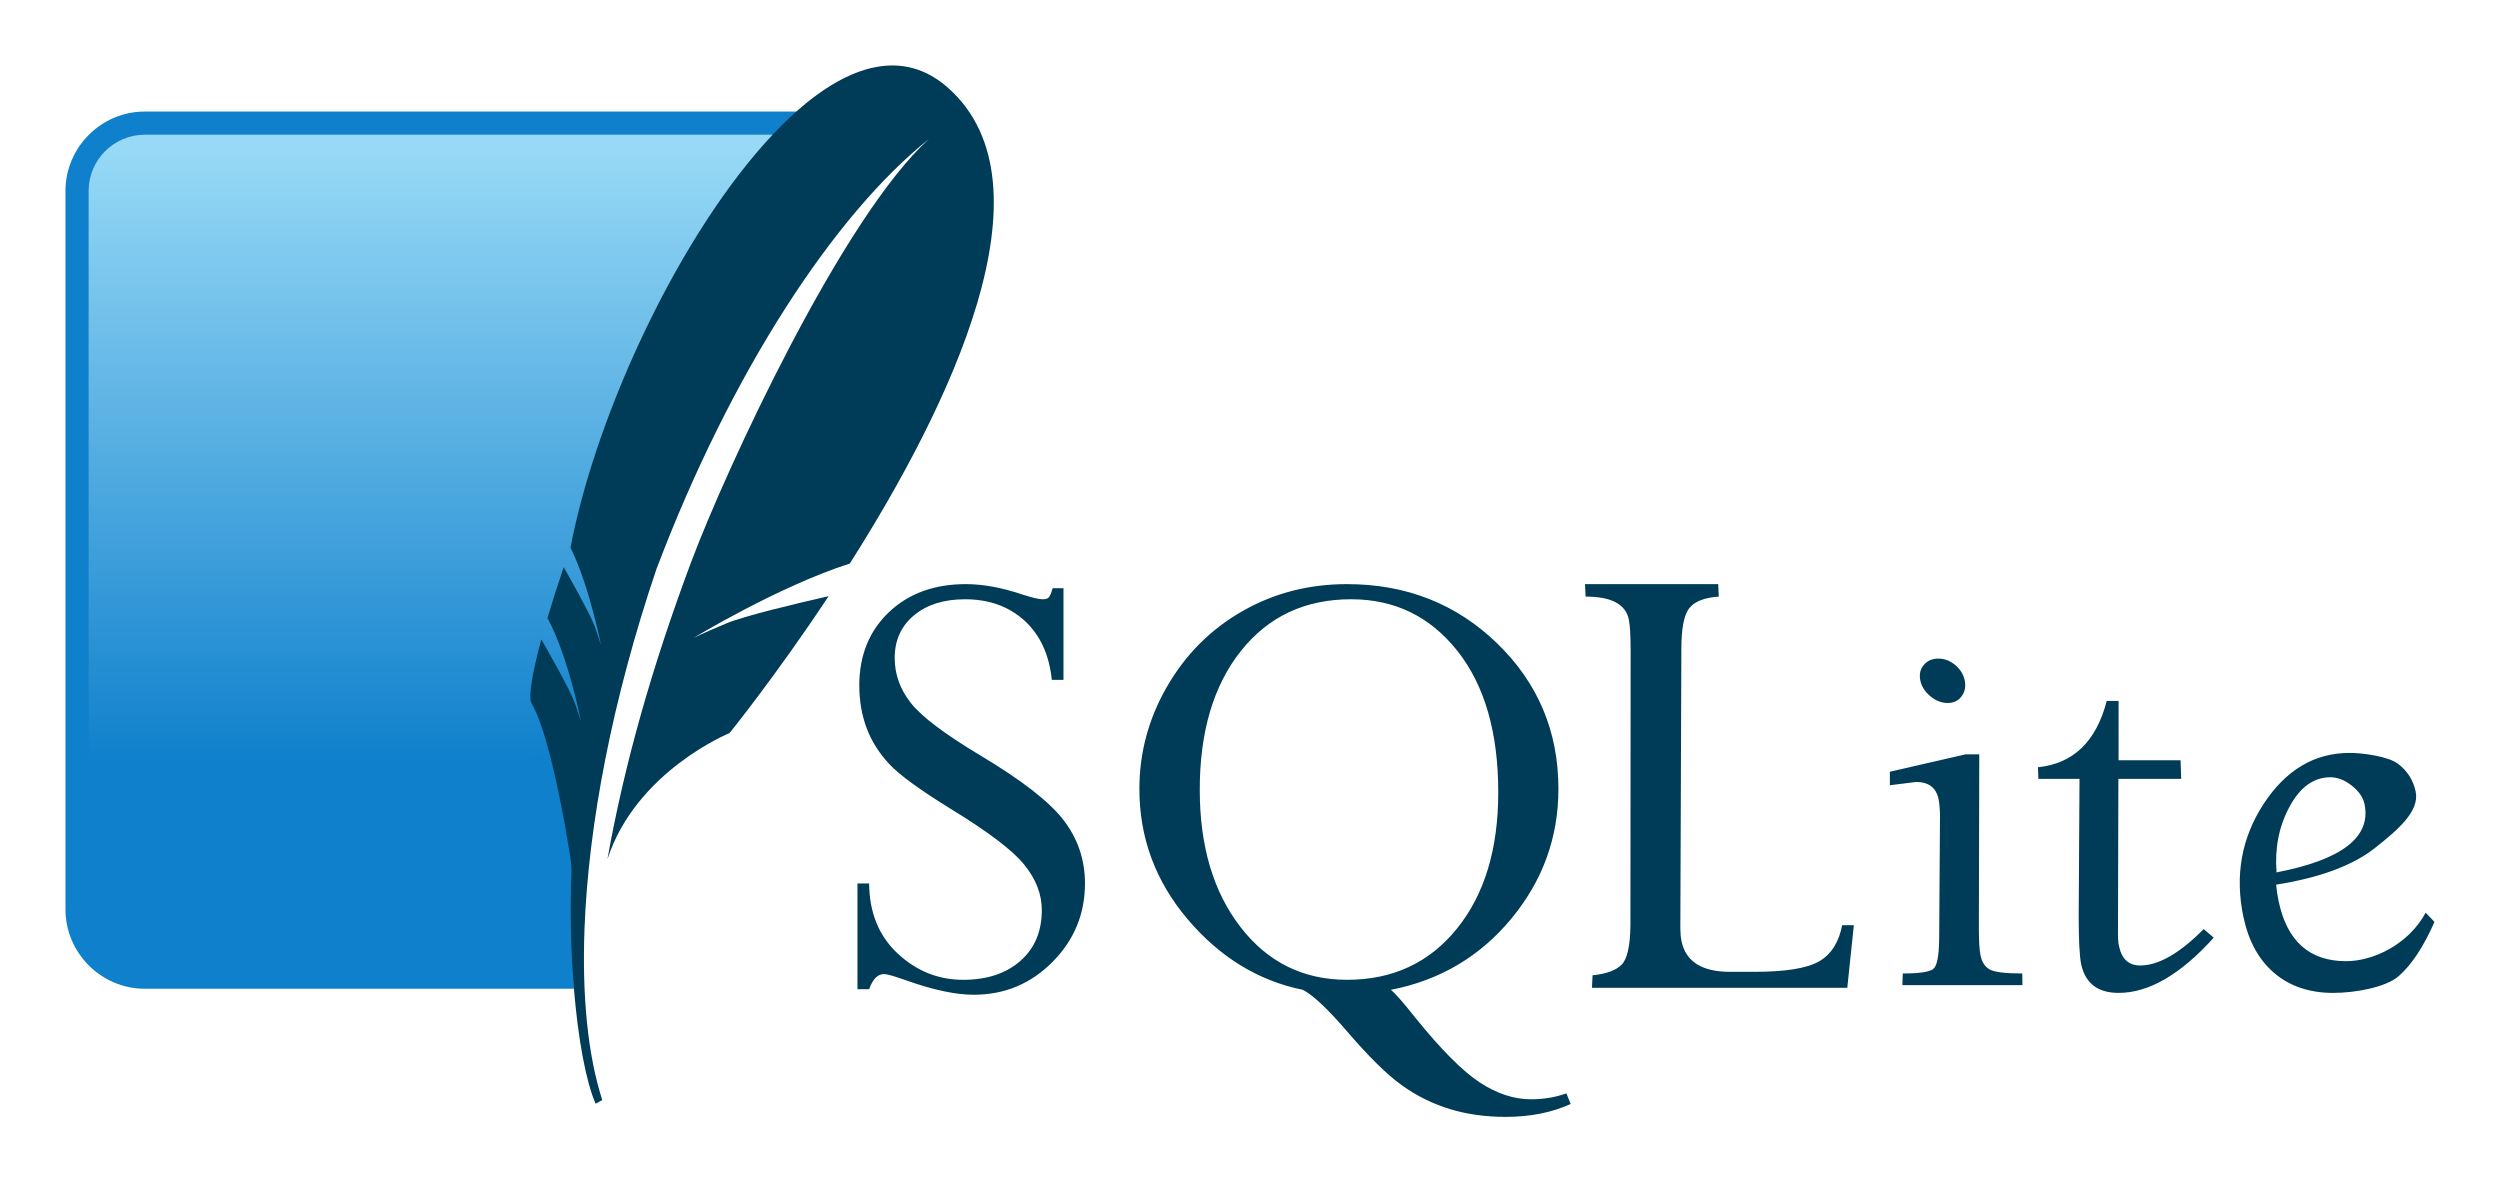
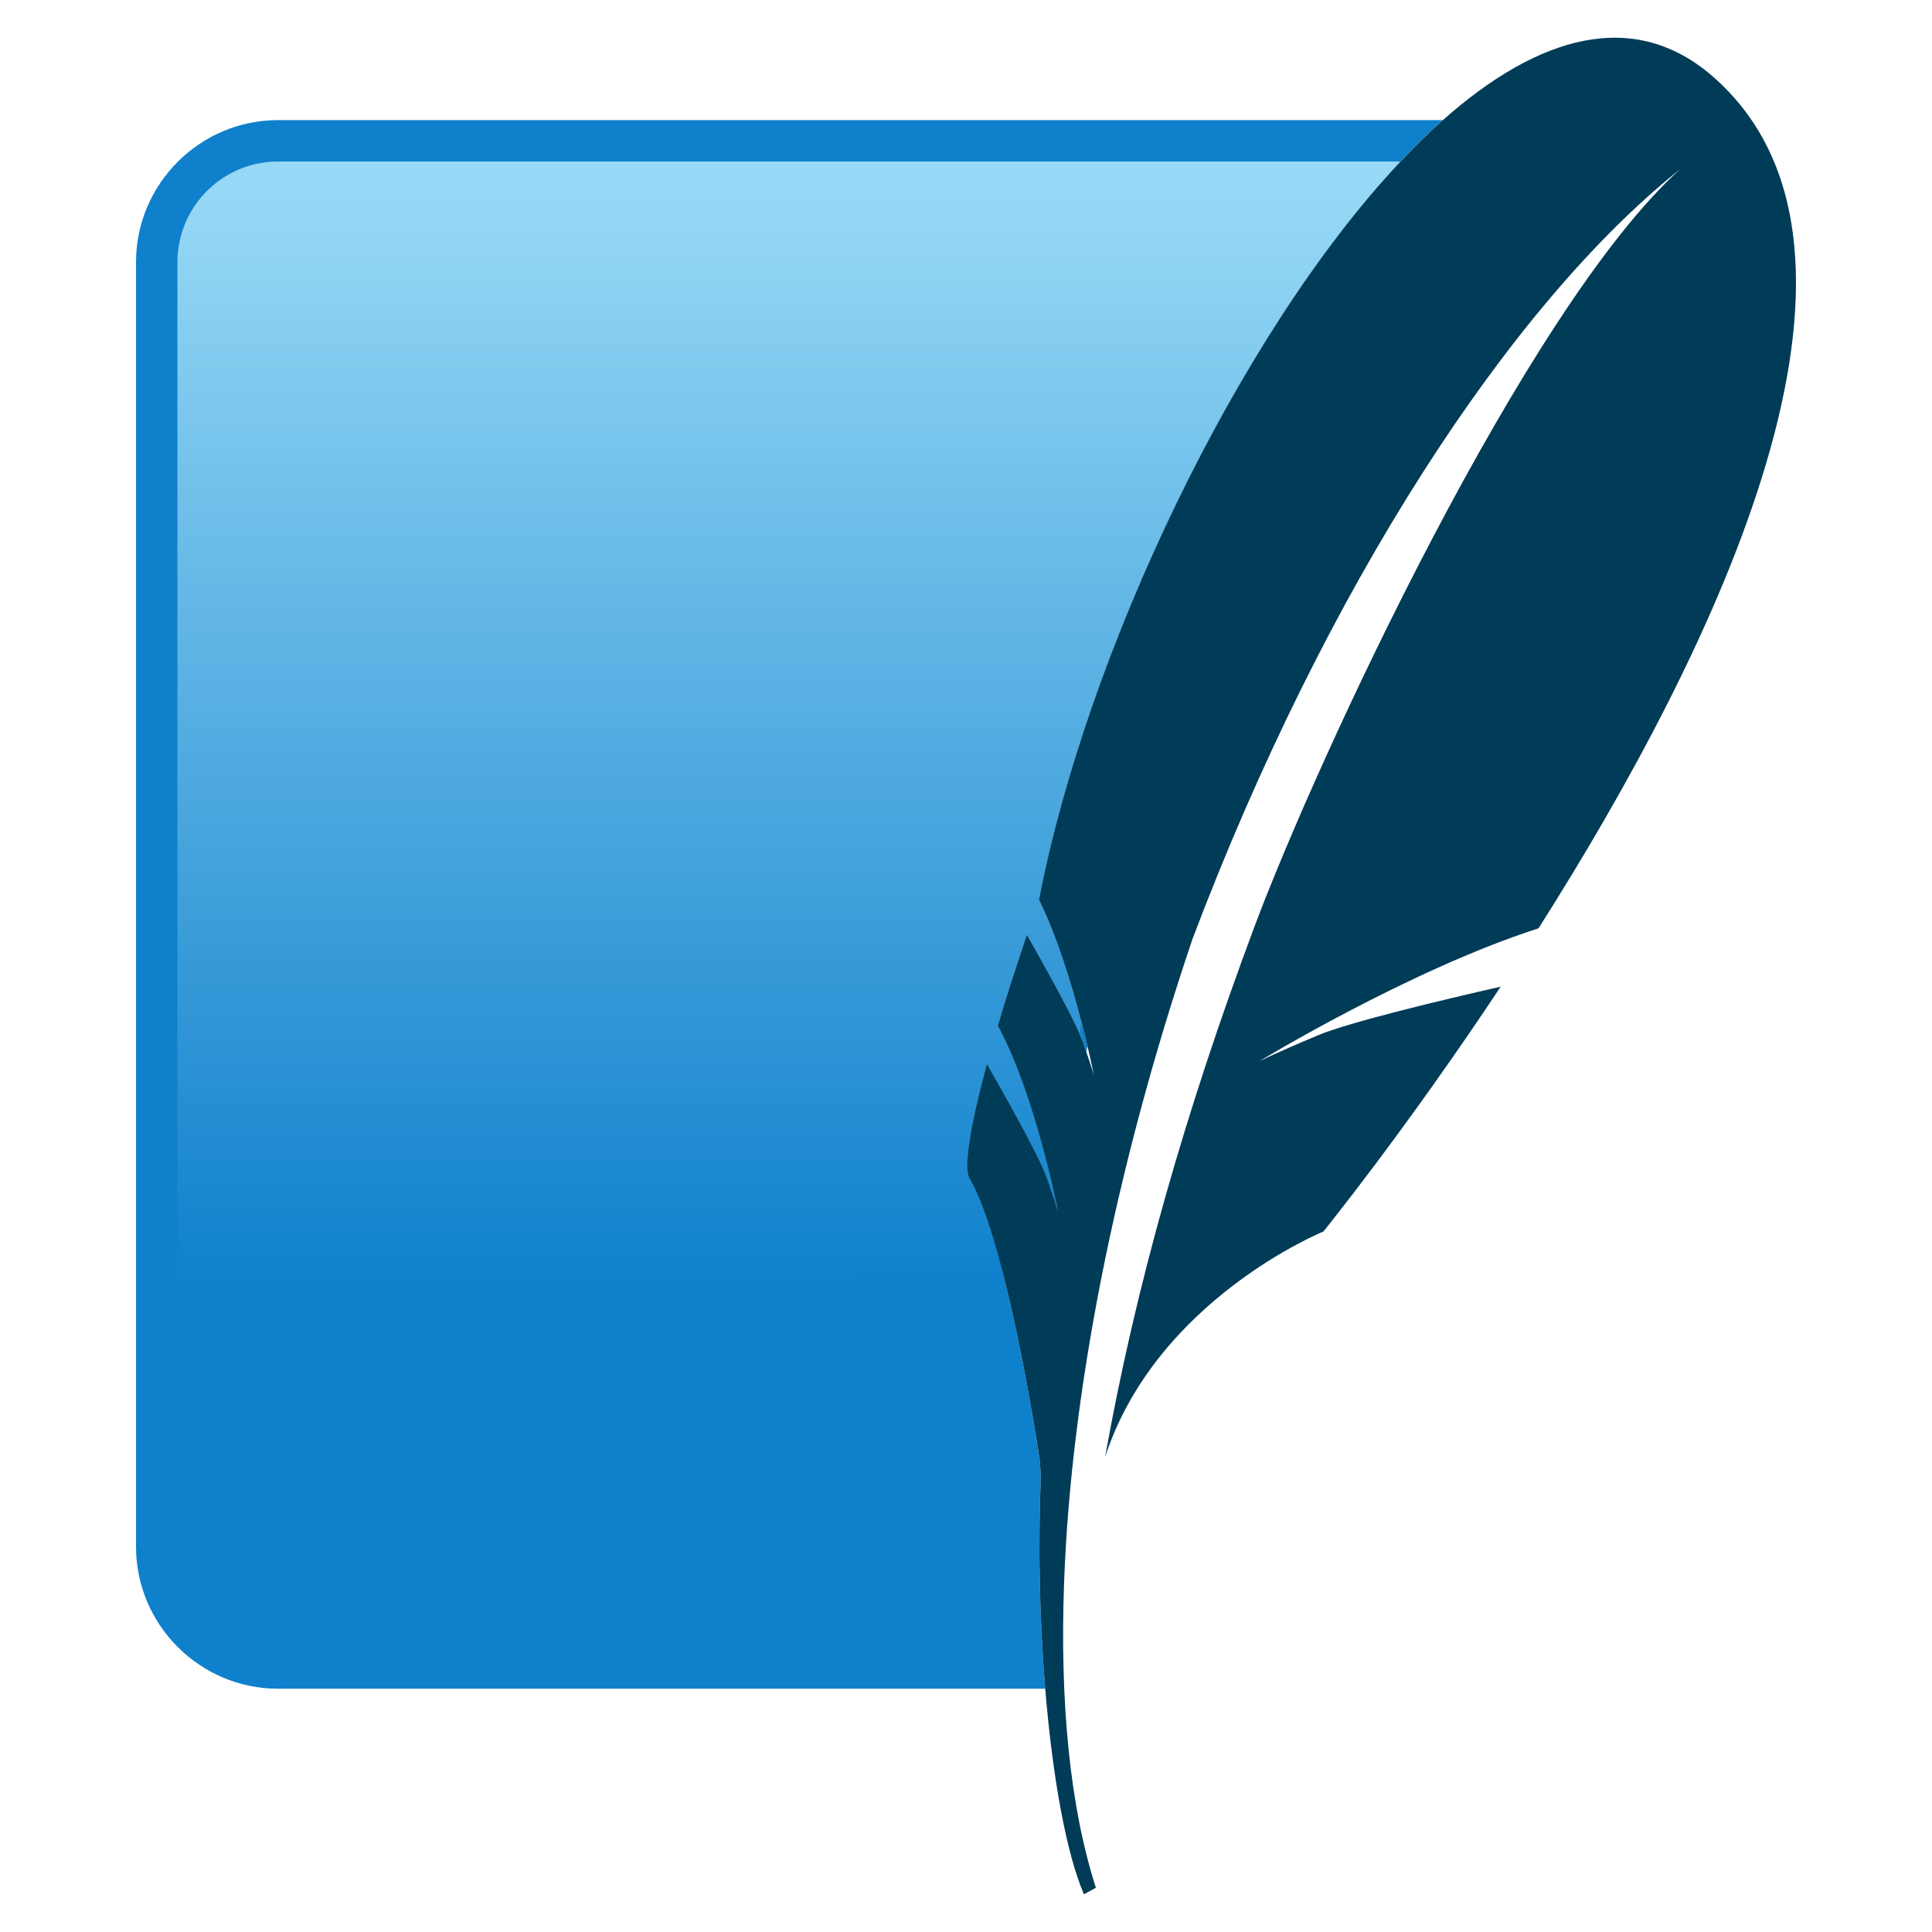
- <svg xmlns="http://www.w3.org/2000/svg" xmlns:xlink="http://www.w3.org/1999/xlink" version="1.1" width="381.851" height="180.603" id="svg2985" xml:space="preserve">
+ <svg xmlns="http://www.w3.org/2000/svg" xmlns:xlink="http://www.w3.org/1999/xlink" id="svg2985" version="1.1" width="256" height="256" xml:space="preserve">
  <defs id="defs2989">
-     <linearGradient x1="0" y1="0" x2="1" y2="0" id="linearGradient3027" gradientUnits="userSpaceOnUse" gradientTransform="matrix(-4.02e-6,-91.8907,-91.8907,4.02e-6,85.8809,161.434)" spreadMethod="pad">
-       <stop id="stop3029" style="stop-color:#97d9f6;stop-opacity:1" offset="0" />
-       <stop id="stop3031" style="stop-color:#0f80cc;stop-opacity:1" offset="0.92" />
-       <stop id="stop3033" style="stop-color:#0f80cc;stop-opacity:1" offset="1" />
+     <linearGradient x1="0" y1="0" x2="1" y2="0" gradientUnits="userSpaceOnUse" gradientTransform="matrix(-4.02e-6,-91.8907,-91.8907,4.02e-6,85.8809,161.434)" spreadMethod="pad" id="linearGradient3027">
+       <stop style="stop-opacity:1;stop-color:#97d9f6" offset="0" id="stop3029" />
+       <stop style="stop-opacity:1;stop-color:#0f80cc" offset="0.92" id="stop3031" />
+       <stop style="stop-opacity:1;stop-color:#0f80cc" offset="1" id="stop3033" />
    </linearGradient>
-     <linearGradient x1="-15.615" y1="-9.108" x2="-6.741" y2="-9.108" id="linearGradient5421" xlink:href="#linearGradient3027" gradientUnits="userSpaceOnUse" gradientTransform="matrix(-4.02e-7,-9.18907,-9.18907,4.02e-7,8.58809,16.1434)" spreadMethod="pad" />
-     <linearGradient x1="-15.615" y1="-9.108" x2="-6.741" y2="-9.108" id="linearGradient2995" xlink:href="#linearGradient3027" gradientUnits="userSpaceOnUse" gradientTransform="matrix(-5.025e-7,11.48634,-11.48634,-5.025e-7,-30.83964,202.187)" spreadMethod="pad" />
+     <linearGradient xlink:href="#linearGradient3027" id="linearGradient5421" gradientUnits="userSpaceOnUse" gradientTransform="matrix(-4.02e-7,-9.18907,-9.18907,4.02e-7,8.58809,16.1434)" spreadMethod="pad" x1="-15.615" y1="-9.108" x2="-6.741" y2="-9.108" />
+     <linearGradient xlink:href="#linearGradient3027" id="linearGradient3003" gradientUnits="userSpaceOnUse" gradientTransform="matrix(-4.02e-7,-9.18907,-9.18907,4.02e-7,8.58809,16.1434)" spreadMethod="pad" x1="-15.615" y1="-9.108" x2="-6.741" y2="-9.108" />
  </defs>
-   <path d="m 147.531,89.219 c -4.822,0 -8.744,1.427 -11.75,4.281 -3.006,2.856 -4.531,6.6 -4.531,11.188 0,2.377 0.379,4.545 1.125,6.531 0.746,1.99 1.907,3.834 3.469,5.5 1.561,1.667 4.686,3.933 9.344,6.812 5.715,3.489 9.455,6.32 11.25,8.531 1.796,2.209 2.688,4.524 2.688,6.938 0,3.232 -1.064,5.811 -3.25,7.75 -2.19,1.94 -5.119,2.906 -8.75,2.906 -3.83,0 -7.166,-1.35 -10.031,-4.031 -2.865,-2.685 -4.311,-6.236 -4.344,-10.688 l -1.781,0 0,16.156 1.781,0 c 0.544,-1.53 1.296,-2.312 2.281,-2.312 0.474,0 1.584,0.327 3.312,0.938 4.206,1.497 7.66,2.219 10.375,2.219 4.679,0 8.672,-1.639 12,-4.969 3.322,-3.329 5,-7.344 5,-12.031 0,-3.635 -1.107,-6.869 -3.281,-9.687 -2.174,-2.822 -6.401,-6.105 -12.719,-9.875 -5.436,-3.266 -8.965,-5.926 -10.594,-8 -1.631,-2.071 -2.469,-4.361 -2.469,-6.875 0,-2.719 0.999,-4.903 2.969,-6.531 1.97,-1.63 4.551,-2.438 7.781,-2.438 3.635,0 6.665,1.079 9.062,3.25 2.395,2.175 3.78,5.189 4.188,9.063 l 1.781,0 0,-14 -1.656,0 c -0.203,0.714 -0.39,1.17 -0.562,1.375 -0.168,0.204 -0.49,0.312 -0.969,0.312 -0.576,0 -1.604,-0.242 -3.062,-0.719 -3.125,-1.052 -6.006,-1.594 -8.656,-1.594 z m 58.219,0 c -5.876,0 -11.211,1.385 -16.031,4.156 -4.827,2.766 -8.649,6.607 -11.469,11.5 -2.819,4.892 -4.219,10.088 -4.219,15.625 0,7.439 2.435,14.066 7.344,19.875 4.911,5.805 10.796,9.422 17.625,10.812 1.561,0.814 3.795,2.913 6.719,6.312 3.295,3.836 6.082,6.603 8.375,8.25 2.29,1.648 4.763,2.857 7.375,3.656 2.615,0.796 5.442,1.188 8.5,1.188 3.703,0 7.018,-0.643 9.938,-1.969 L 239.25,167 c -1.695,0.611 -3.502,0.906 -5.406,0.906 -2.584,0 -5.195,-0.852 -7.812,-2.562 -2.614,-1.715 -5.883,-4.986 -9.781,-9.812 -1.833,-2.312 -3.098,-3.772 -3.812,-4.344 7.471,-1.459 13.615,-5.08 18.406,-10.875 4.79,-5.793 7.188,-12.403 7.188,-19.812 0,-8.797 -3.13,-16.191 -9.344,-22.219 -6.219,-6.029 -13.866,-9.062 -22.938,-9.062 z m 36.344,0 0.094,1.906 c 3.913,0 6.104,1.153 6.594,3.469 0.182,0.829 0.266,2.359 0.281,4.562 l -0.031,42.156 c -0.033,3.148 -0.481,5.159 -1.344,6.031 -0.864,0.866 -2.324,1.409 -4.438,1.625 l -0.094,1.906 39,0 1,-9.562 -1.781,0 c -0.509,2.605 -1.675,4.471 -3.531,5.531 -1.861,1.068 -5.152,1.594 -9.906,1.594 l -3.688,0 c -4.277,0 -6.753,-1.546 -7.406,-4.656 -0.135,-0.615 -0.181,-1.275 -0.188,-2 l 0.156,-42.625 c -10e-4,-3.143 0.396,-5.25 1.219,-6.281 0.831,-1.028 2.33,-1.603 4.5,-1.75 l -0.094,-1.906 -20.344,0 z m -35.719,2.312 c 6.628,0 12.039,2.61 16.219,7.875 4.179,5.267 6.25,12.485 6.25,21.625 0,8.661 -2.101,15.596 -6.312,20.812 -4.211,5.215 -9.816,7.812 -16.781,7.812 -6.691,0 -12.117,-2.679 -16.281,-8.062 -4.16,-5.384 -6.219,-12.373 -6.219,-20.969 0,-8.832 2.084,-15.903 6.281,-21.188 4.195,-5.279 9.812,-7.906 16.844,-7.906 z m 89.688,9.063 c -0.951,0 -1.676,0.321 -2.219,0.969 -0.555,0.645 -0.725,1.426 -0.531,2.375 0.188,0.92 0.706,1.727 1.531,2.406 0.82,0.679 1.705,1.031 2.656,1.031 0.92,0 1.621,-0.353 2.125,-1.031 0.504,-0.679 0.657,-1.486 0.469,-2.406 -0.194,-0.949 -0.695,-1.73 -1.469,-2.375 -0.782,-0.647 -1.643,-0.969 -2.562,-0.969 z m 25.719,6.469 c -1.616,6.218 -5.12,9.582 -10.5,10.125 l 0.062,1.781 6.281,0 -0.125,21.062 c 0.01,3.601 0.12,5.998 0.375,7.219 0.619,2.921 2.526,4.406 5.719,4.406 4.619,0 9.464,-2.813 14.531,-8.438 l -1.531,-1.312 c -3.659,3.704 -6.894,5.562 -9.719,5.562 -1.736,0 -2.812,-0.999 -3.219,-2.969 C 323.545,144.022 323.5,143.462 323.5,142.812 l 0.062,-23.844 9.594,0 -0.094,-2.844 -9.469,0 0,-9.062 -1.812,0 z m 37.094,7.938 c -5.366,0 -9.731,2.605 -13.125,7.781 -3.376,5.185 -4.421,10.93 -3.094,17.25 0.781,3.702 2.337,6.571 4.719,8.594 2.377,2.022 5.394,3.031 9,3.031 3.357,0 8.033,-0.85 10,-2.562 1.972,-1.711 3.79,-4.484 5.469,-8.281 L 370.5,139.406 c -2.678,4.926 -8.081,7.406 -12.156,7.406 -5.603,0 -9.034,-3.074 -10.312,-9.188 -0.166,-0.78 -0.29,-1.619 -0.375,-2.5 6.665,-1.055 11.716,-2.924 15.125,-5.625 3.406,-2.703 6.826,-5.567 6.188,-8.594 -0.38,-1.798 -1.314,-3.212 -2.75,-4.281 -1.455,-1.068 -5.232,-1.625 -7.344,-1.625 z m -58.656,0.219 -11.562,2.656 0,2.062 4,-0.5 c 1.938,0 3.078,0.877 3.438,2.625 0.121,0.585 0.198,1.406 0.219,2.438 l -0.125,18.906 c -0.033,2.616 -0.323,4.137 -0.906,4.594 -0.589,0.458 -2.141,0.688 -4.656,0.688 l -0.062,1.781 18.344,0 -0.031,-1.781 c -2.549,0 -4.201,-0.201 -4.938,-0.594 -0.724,-0.39 -1.222,-1.1 -1.438,-2.188 -0.166,-0.784 -0.239,-2.134 -0.25,-4 l 0.062,-26.687 -2.094,0 z m 55.719,3.5 c 1.116,0 2.195,0.431 3.281,1.281 1.071,0.847 1.724,1.789 1.938,2.812 1.046,5.026 -3.41,8.501 -13.438,10.437 -0.286,-3.665 0.349,-6.992 1.969,-10 1.607,-3.005 3.701,-4.531 6.25,-4.531 z" id="SQLite" style="fill:#003b57;fill-opacity:1;fill-rule:nonzero;stroke:none" />
-   <path d="m 121.632,17.036 -99.506,0 C 15.457,17.036 10,22.494 10,29.162 l 0,109.737 c 0,6.668 5.457,12.125 12.126,12.125 l 65.537,0 C 86.919,118.415 98.054,55.13 121.632,17.036 z" id="solid-background" style="fill:#0f80cc;fill-opacity:1;fill-rule:nonzero;stroke:none" />
-   <path d="m 118.016,20.574 -95.891,0 c -4.735,0 -8.589,3.853 -8.589,8.589 l 0,101.73 c 21.717,-8.335 54.312,-15.527 76.85,-15.2 4.529,-23.681 17.839,-70.09 27.63,-95.119 z" id="gradient-background" style="fill:url(#linearGradient2995);fill-opacity:1;fill-rule:nonzero;stroke:none" />
-   <path d="m 144.841,13.445 c -6.815,-6.077 -15.066,-3.636 -23.21,3.591 -1.209,1.074 -2.415,2.265 -3.615,3.538 -13.931,14.779 -26.863,42.154 -30.88,63.06 1.565,3.174 2.788,7.224 3.592,10.318 0.206,0.794 0.393,1.539 0.541,2.172 0.354,1.5 0.544,2.473 0.544,2.473 0,0 -0.125,-0.473 -0.637,-1.959 -0.098,-0.285 -0.206,-0.596 -0.335,-0.963 -0.055,-0.151 -0.131,-0.335 -0.215,-0.531 -0.909,-2.112 -3.422,-6.571 -4.529,-8.512 -0.946,2.791 -1.782,5.402 -2.482,7.765 3.194,5.843 5.14,15.858 5.14,15.858 0,0 -0.169,-0.649 -0.971,-2.914 -0.713,-2.003 -4.261,-8.221 -5.102,-9.675 -1.438,5.309 -2.009,8.893 -1.494,9.765 1,1.691 1.953,4.608 2.79,7.835 1.89,7.269 3.204,16.117 3.204,16.117 0,0 0.043,0.586 0.114,1.489 -0.263,6.104 -0.105,12.433 0.367,18.153 0.626,7.572 1.805,14.077 3.308,17.558 l 1.02,-0.556 c -2.206,-6.859 -3.103,-15.848 -2.71,-26.214 0.594,-15.845 4.24,-34.954 10.977,-54.87 11.383,-30.065 27.175,-54.188 41.629,-65.707 -13.174,11.898 -31.004,50.409 -36.341,64.67 -5.976,15.97 -10.211,30.956 -12.764,45.315 4.404,-13.461 18.642,-19.247 18.642,-19.247 0,0 6.984,-8.613 15.145,-20.918 -4.889,1.115 -12.916,3.024 -15.605,4.154 -3.966,1.664 -5.035,2.231 -5.035,2.231 0,0 12.848,-7.824 23.87,-11.366 15.159,-23.875 31.674,-57.792 15.043,-72.629" id="feather" style="fill:#003b57;fill-opacity:1;fill-rule:nonzero;stroke:none" />
+   <g id="g2993" transform="matrix(1.25,0,0,-1.25,-41.57475,299.7837)">
+     <g id="g2998" transform="matrix(1.551243,0,0,1.551243,-16.32603,-27.71835)">
+       <path d="m 103.096,71.596 c -0.057,0.722 -0.091,1.191 -0.091,1.191 0,0 -2.189,14.758 -4.795,19.162 -0.412,0.698 0.045,3.565 1.195,7.812 0.672,-1.163 3.511,-6.137 4.082,-7.74 0.642,-1.812 0.777,-2.331 0.777,-2.331 0,0 -1.557,8.011 -4.112,12.686 0.56,1.89 1.229,3.979 1.986,6.212 0.968,-1.698 3.285,-5.809 3.795,-7.235 0.103,-0.293 0.19,-0.542 0.268,-0.77 0.025,0.137 0.05,0.274 0.075,0.411 -0.585,2.482 -1.734,6.801 -3.307,9.992 3.49,18.165 15.393,42.445 27.596,53.278 l -79.605,0 c -5.335,0 -9.7,-4.366 -9.7,-9.701 l 0,-87.789 c 0,-5.335 4.365,-9.7 9.7,-9.7 l 52.43,0 c -0.378,4.576 -0.504,9.639 -0.294,14.522" style="fill:#0f80cc;fill-opacity:1;fill-rule:nonzero;stroke:none" id="path3005" />
+       <path d="m 99.406,99.761 c 0.672,-1.163 3.511,-6.137 4.082,-7.74 0.642,-1.812 0.777,-2.331 0.777,-2.331 0,0 -1.557,8.011 -4.112,12.686 0.56,1.89 1.229,3.979 1.986,6.212 0.885,-1.553 2.896,-5.12 3.623,-6.81 0.027,0.319 0.054,0.638 0.082,0.954 -0.644,2.475 -1.622,5.715 -2.874,8.254 3.214,16.725 13.559,38.625 24.704,50.448 l -76.713,0 c -3.788,0 -6.871,-3.082 -6.871,-6.871 l 0,-81.384 c 17.374,6.668 38.323,12.763 56.353,12.502 -0.669,2.581 -1.431,4.915 -2.232,6.268 -0.412,0.698 0.045,3.565 1.195,7.812" style="fill:url(#linearGradient3003);fill-opacity:1;fill-rule:nonzero;stroke:none" id="path3035" />
+       <path d="m 149.133,167.137 c -5.452,4.862 -12.053,2.909 -18.568,-2.873 -0.967,-0.859 -1.932,-1.812 -2.892,-2.83 -11.145,-11.823 -21.49,-33.723 -24.704,-50.448 1.252,-2.539 2.23,-5.779 2.874,-8.254 0.165,-0.635 0.314,-1.231 0.433,-1.738 0.283,-1.2 0.435,-1.978 0.435,-1.978 0,0 -0.1,0.378 -0.51,1.567 -0.078,0.228 -0.165,0.477 -0.268,0.77 -0.044,0.121 -0.105,0.268 -0.172,0.425 -0.727,1.69 -2.738,5.257 -3.623,6.81 -0.757,-2.233 -1.426,-4.322 -1.986,-6.212 2.555,-4.675 4.112,-12.686 4.112,-12.686 0,0 -0.135,0.519 -0.777,2.331 -0.57,1.603 -3.409,6.577 -4.082,7.74 -1.15,-4.247 -1.607,-7.114 -1.195,-7.812 0.8,-1.353 1.562,-3.687 2.232,-6.268 1.512,-5.815 2.563,-12.894 2.563,-12.894 0,0 0.034,-0.469 0.091,-1.191 -0.21,-4.883 -0.084,-9.946 0.294,-14.522 0.501,-6.058 1.444,-11.262 2.646,-14.047 l 0.816,0.445 c -1.765,5.487 -2.482,12.678 -2.168,20.971 0.475,12.676 3.392,27.963 8.782,43.896 9.106,24.052 21.74,43.35 33.303,52.566 -10.539,-9.518 -24.803,-40.327 -29.073,-51.736 -4.781,-12.776 -8.169,-24.765 -10.211,-36.252 3.523,10.769 14.914,15.398 14.914,15.398 0,0 5.587,6.89 12.116,16.734 -3.911,-0.892 -10.333,-2.419 -12.484,-3.323 -3.173,-1.331 -4.028,-1.785 -4.028,-1.785 0,0 10.278,6.259 19.096,9.093 12.127,19.1 25.339,46.234 12.034,58.103" style="fill:#003b57;fill-opacity:1;fill-rule:nonzero;stroke:none" id="path3045" />
+     </g>
+   </g>
</svg>
